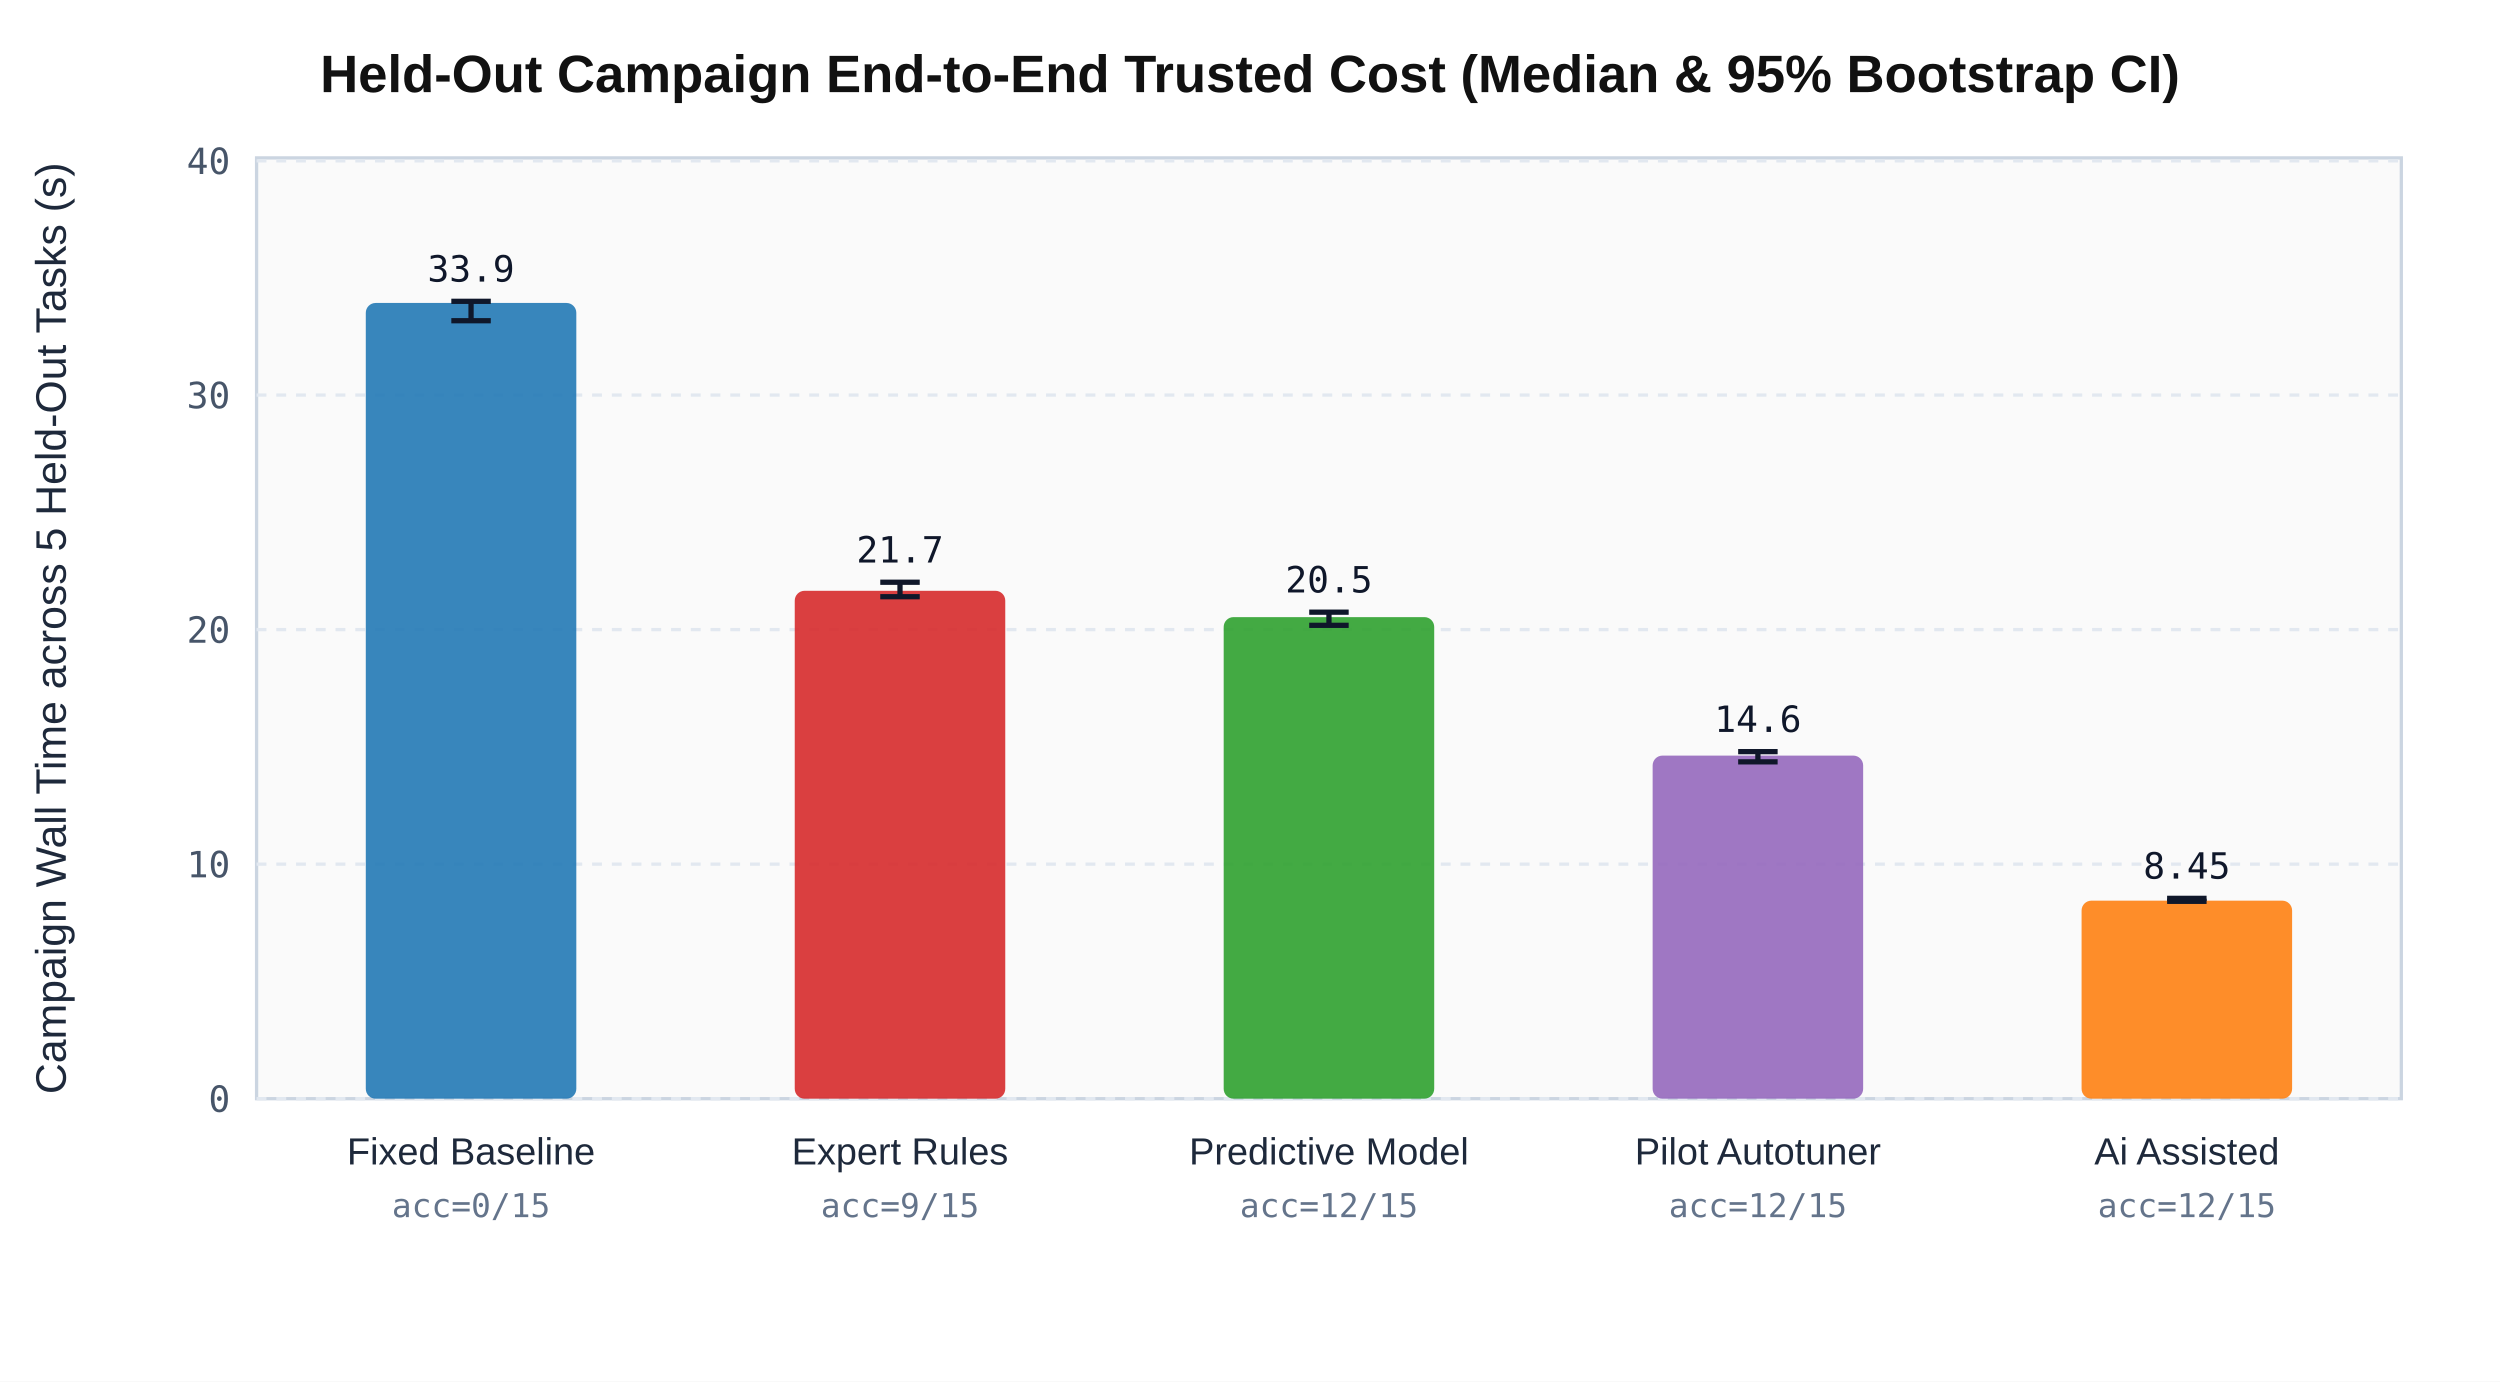
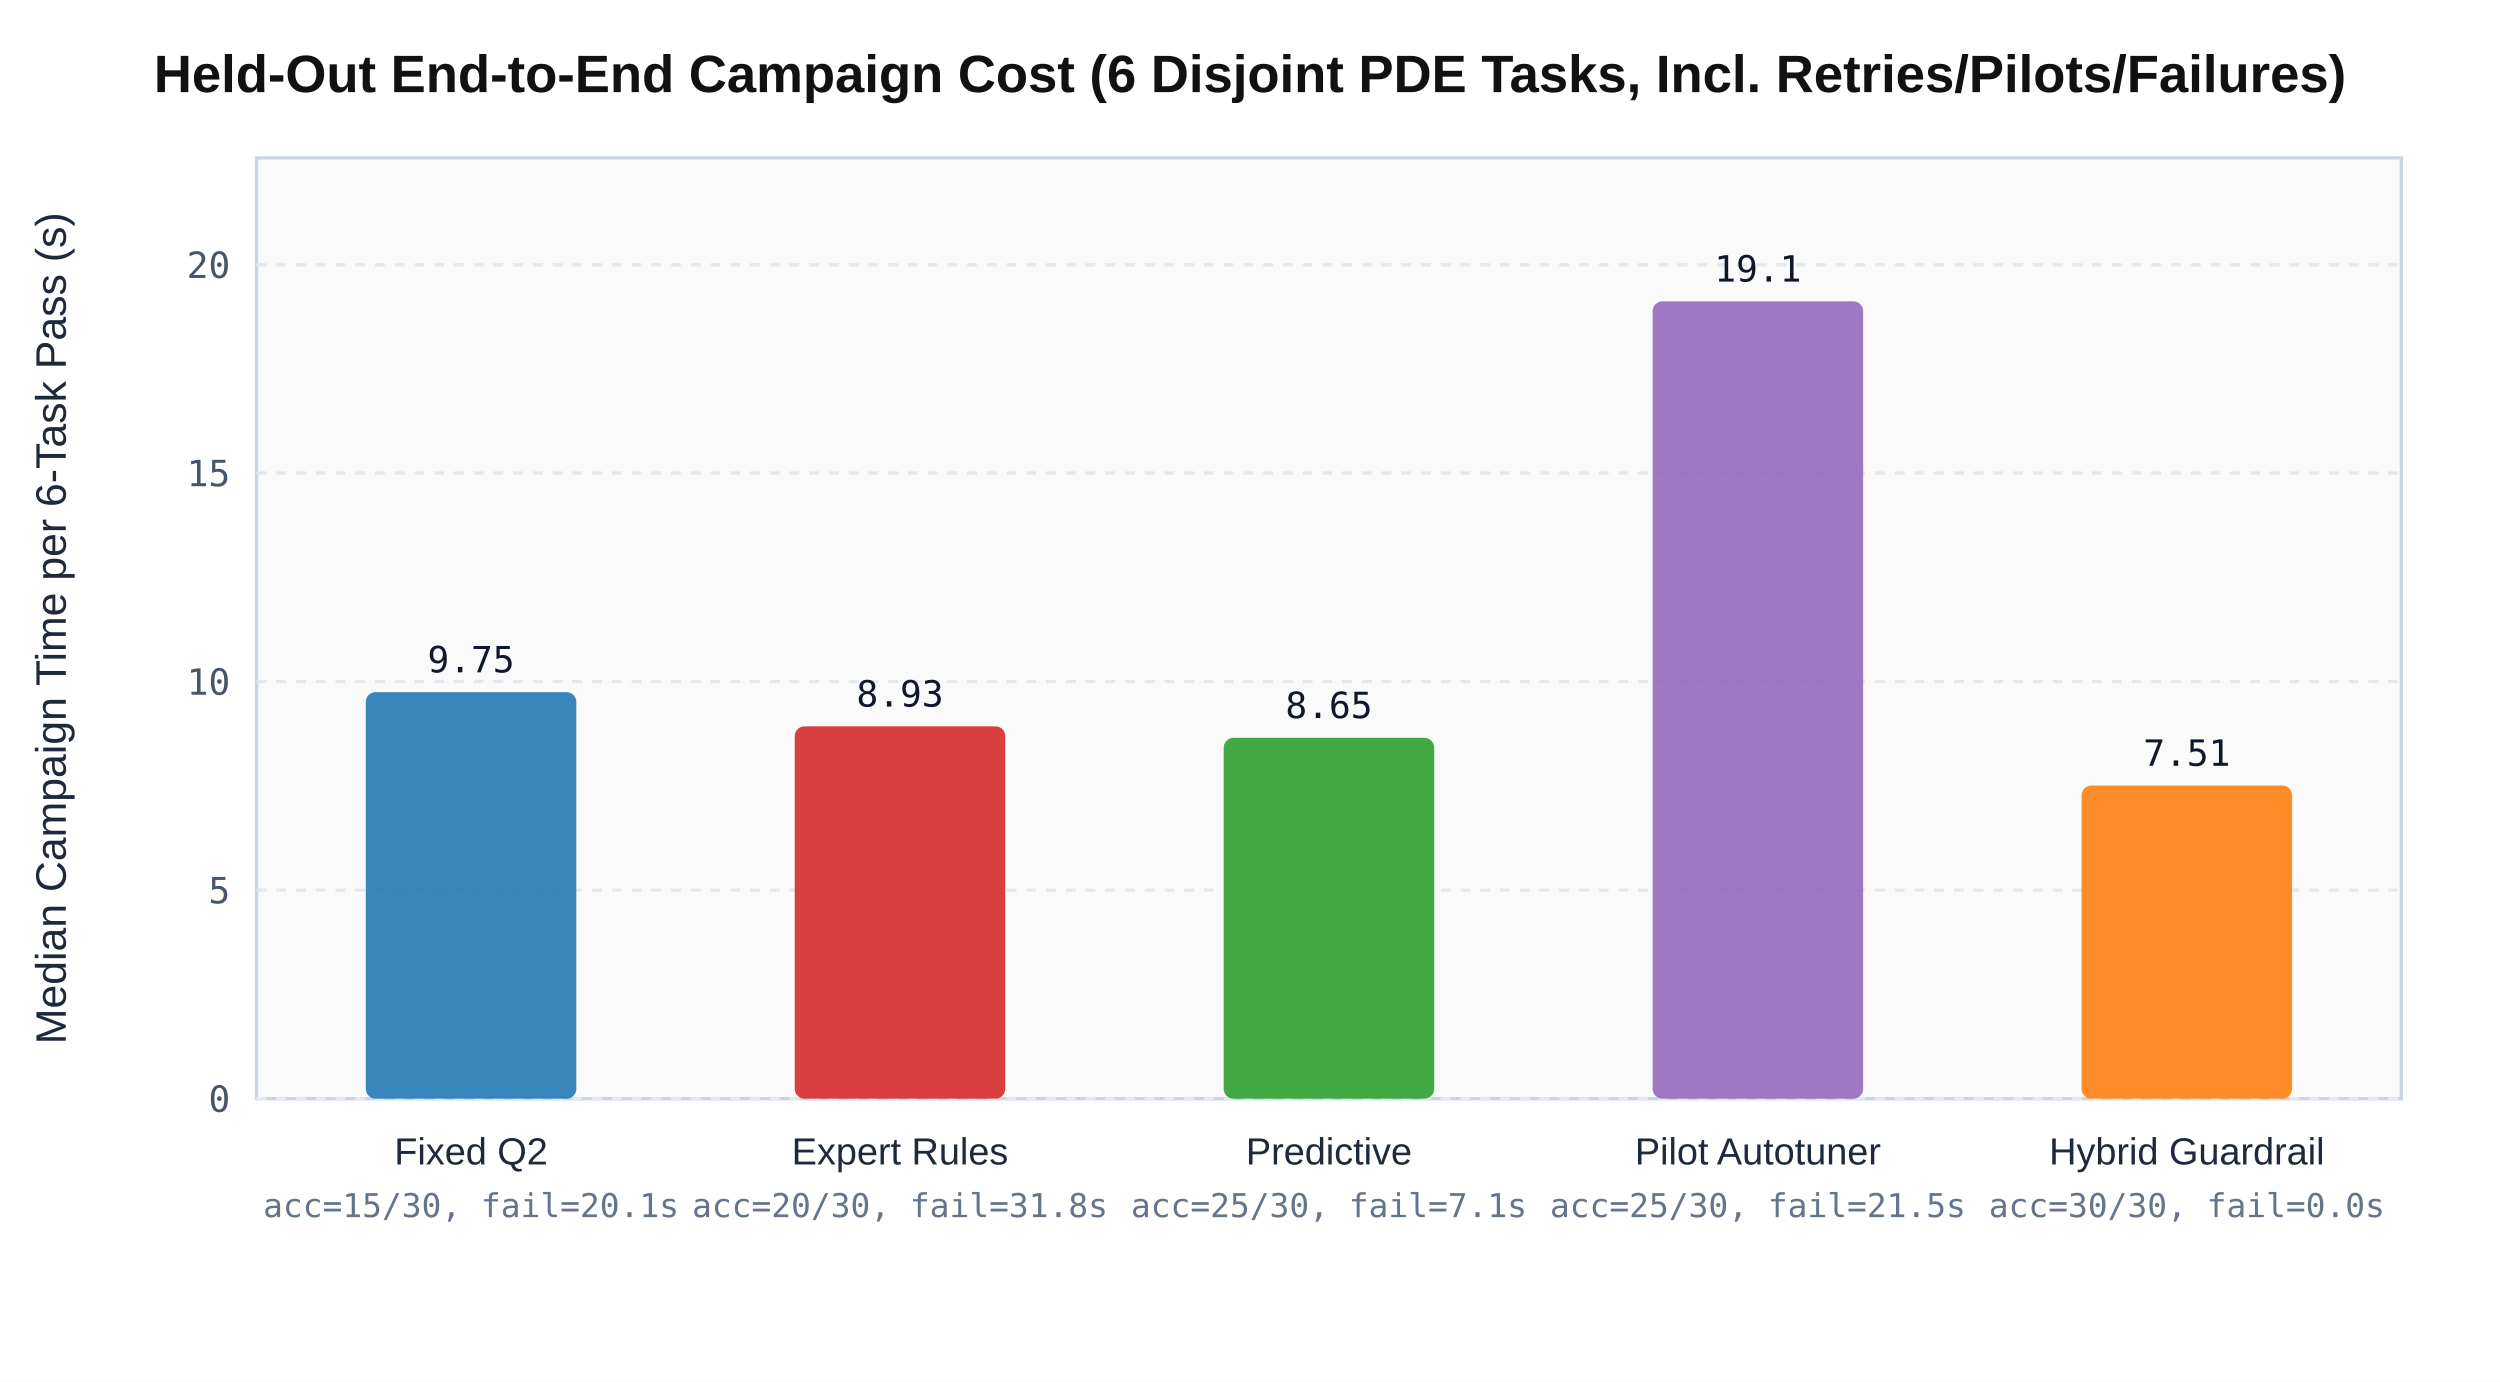
<svg xmlns="http://www.w3.org/2000/svg" width="760" height="420" viewBox="0 0 760 420">
  <rect width="100%" height="100%" fill="#ffffff" />
-   <text x="380.0" y="28" text-anchor="middle" font-family="system-ui,Segoe UI,Arial" font-size="16" font-weight="600" fill="#111">Held-Out Campaign End-to-End Trusted Cost (Median &amp; 95% Bootstrap CI)</text>
+   <text x="380.0" y="28" text-anchor="middle" font-family="system-ui,Segoe UI,Arial" font-size="16" font-weight="600" fill="#111">Held-Out End-to-End Campaign Cost (6 Disjoint PDE Tasks, Incl. Retries/Pilots/Failures)</text>
  <rect x="78" y="48" width="652" height="286" fill="#fafafa" stroke="#cbd5e1" />
  <line x1="78" y1="334.0" x2="730" y2="334.0" stroke="#e2e8f0" stroke-dasharray="3,3" />
  <text x="70" y="338.0" text-anchor="end" font-family="monospace" font-size="11" fill="#475569">0</text>
-   <line x1="78" y1="262.7" x2="730" y2="262.7" stroke="#e2e8f0" stroke-dasharray="3,3" />
-   <text x="70" y="266.7" text-anchor="end" font-family="monospace" font-size="11" fill="#475569">10</text>
-   <line x1="78" y1="191.4" x2="730" y2="191.4" stroke="#e2e8f0" stroke-dasharray="3,3" />
-   <text x="70" y="195.4" text-anchor="end" font-family="monospace" font-size="11" fill="#475569">20</text>
-   <line x1="78" y1="120.1" x2="730" y2="120.1" stroke="#e2e8f0" stroke-dasharray="3,3" />
-   <text x="70" y="124.1" text-anchor="end" font-family="monospace" font-size="11" fill="#475569">30</text>
-   <line x1="78" y1="48.9" x2="730" y2="48.9" stroke="#e2e8f0" stroke-dasharray="3,3" />
-   <text x="70" y="52.9" text-anchor="end" font-family="monospace" font-size="11" fill="#475569">40</text>
-   <text x="20" y="191.0" transform="rotate(-90 20 191.0)" text-anchor="middle" font-family="system-ui,Segoe UI,Arial" font-size="13" fill="#1e293b">Campaign Wall Time across 5 Held-Out Tasks (s)</text>
-   <rect x="111.2" y="92.1" width="64.0" height="241.9" fill="#1f77b4" fill-opacity="0.88" rx="3" />
-   <line x1="143.2" y1="97.5" x2="143.2" y2="91.6" stroke="#0f172a" stroke-width="1.6" />
-   <line x1="137.2" y1="97.5" x2="149.2" y2="97.5" stroke="#0f172a" stroke-width="1.6" />
-   <line x1="137.2" y1="91.6" x2="149.2" y2="91.6" stroke="#0f172a" stroke-width="1.6" />
-   <text x="143.2" y="85.6" text-anchor="middle" font-family="monospace" font-size="11" fill="#0f172a">33.9</text>
-   <text x="143.2" y="354" text-anchor="middle" font-family="system-ui,Segoe UI,Arial" font-size="11.5" fill="#1e293b">Fixed Baseline</text>
-   <text x="143.2" y="370" text-anchor="middle" font-family="monospace" font-size="10" fill="#64748b">acc=0/15</text>
-   <rect x="241.6" y="179.6" width="64.0" height="154.4" fill="#d62728" fill-opacity="0.88" rx="3" />
-   <line x1="273.6" y1="181.4" x2="273.6" y2="177.0" stroke="#0f172a" stroke-width="1.6" />
-   <line x1="267.6" y1="181.4" x2="279.6" y2="181.4" stroke="#0f172a" stroke-width="1.6" />
-   <line x1="267.6" y1="177.0" x2="279.6" y2="177.0" stroke="#0f172a" stroke-width="1.6" />
-   <text x="273.6" y="171.0" text-anchor="middle" font-family="monospace" font-size="11" fill="#0f172a">21.7</text>
+   <line x1="78" y1="270.6" x2="730" y2="270.6" stroke="#e2e8f0" stroke-dasharray="3,3" />
+   <text x="70" y="274.6" text-anchor="end" font-family="monospace" font-size="11" fill="#475569">5</text>
+   <line x1="78" y1="207.2" x2="730" y2="207.2" stroke="#e2e8f0" stroke-dasharray="3,3" />
+   <text x="70" y="211.2" text-anchor="end" font-family="monospace" font-size="11" fill="#475569">10</text>
+   <line x1="78" y1="143.8" x2="730" y2="143.8" stroke="#e2e8f0" stroke-dasharray="3,3" />
+   <text x="70" y="147.8" text-anchor="end" font-family="monospace" font-size="11" fill="#475569">15</text>
+   <line x1="78" y1="80.5" x2="730" y2="80.5" stroke="#e2e8f0" stroke-dasharray="3,3" />
+   <text x="70" y="84.5" text-anchor="end" font-family="monospace" font-size="11" fill="#475569">20</text>
+   <text x="20" y="191.0" transform="rotate(-90 20 191.0)" text-anchor="middle" font-family="system-ui,Segoe UI,Arial" font-size="13" fill="#1e293b">Median Campaign Time per 6-Task Pass (s)</text>
+   <rect x="111.2" y="210.4" width="64.0" height="123.6" fill="#1f77b4" fill-opacity="0.88" rx="3" />
+   <text x="143.2" y="204.4" text-anchor="middle" font-family="monospace" font-size="11" fill="#0f172a">9.75</text>
+   <text x="143.2" y="354" text-anchor="middle" font-family="system-ui,Segoe UI,Arial" font-size="11.5" fill="#1e293b">Fixed Q2</text>
+   <text x="143.2" y="370" text-anchor="middle" font-family="monospace" font-size="10" fill="#64748b">acc=15/30, fail=20.1s</text>
+   <rect x="241.6" y="220.8" width="64.0" height="113.2" fill="#d62728" fill-opacity="0.88" rx="3" />
+   <text x="273.6" y="214.8" text-anchor="middle" font-family="monospace" font-size="11" fill="#0f172a">8.93</text>
  <text x="273.6" y="354" text-anchor="middle" font-family="system-ui,Segoe UI,Arial" font-size="11.5" fill="#1e293b">Expert Rules</text>
-   <text x="273.6" y="370" text-anchor="middle" font-family="monospace" font-size="10" fill="#64748b">acc=9/15</text>
-   <rect x="372.0" y="187.6" width="64.0" height="146.4" fill="#2ca02c" fill-opacity="0.88" rx="3" />
-   <line x1="404.0" y1="190.1" x2="404.0" y2="186.1" stroke="#0f172a" stroke-width="1.6" />
-   <line x1="398.0" y1="190.1" x2="410.0" y2="190.1" stroke="#0f172a" stroke-width="1.6" />
-   <line x1="398.0" y1="186.1" x2="410.0" y2="186.1" stroke="#0f172a" stroke-width="1.6" />
-   <text x="404.0" y="180.1" text-anchor="middle" font-family="monospace" font-size="11" fill="#0f172a">20.5</text>
-   <text x="404.0" y="354" text-anchor="middle" font-family="system-ui,Segoe UI,Arial" font-size="11.5" fill="#1e293b">Predictive Model</text>
-   <text x="404.0" y="370" text-anchor="middle" font-family="monospace" font-size="10" fill="#64748b">acc=12/15</text>
-   <rect x="502.4" y="229.7" width="64.0" height="104.3" fill="#9467bd" fill-opacity="0.88" rx="3" />
-   <line x1="534.4" y1="231.6" x2="534.4" y2="228.5" stroke="#0f172a" stroke-width="1.6" />
-   <line x1="528.4" y1="231.6" x2="540.4" y2="231.6" stroke="#0f172a" stroke-width="1.6" />
-   <line x1="528.4" y1="228.5" x2="540.4" y2="228.5" stroke="#0f172a" stroke-width="1.6" />
-   <text x="534.4" y="222.5" text-anchor="middle" font-family="monospace" font-size="11" fill="#0f172a">14.6</text>
+   <text x="273.6" y="370" text-anchor="middle" font-family="monospace" font-size="10" fill="#64748b">acc=20/30, fail=31.8s</text>
+   <rect x="372.0" y="224.3" width="64.0" height="109.7" fill="#2ca02c" fill-opacity="0.88" rx="3" />
+   <text x="404.0" y="218.3" text-anchor="middle" font-family="monospace" font-size="11" fill="#0f172a">8.65</text>
+   <text x="404.0" y="354" text-anchor="middle" font-family="system-ui,Segoe UI,Arial" font-size="11.5" fill="#1e293b">Predictive</text>
+   <text x="404.0" y="370" text-anchor="middle" font-family="monospace" font-size="10" fill="#64748b">acc=25/30, fail=7.1s</text>
+   <rect x="502.4" y="91.6" width="64.0" height="242.4" fill="#9467bd" fill-opacity="0.88" rx="3" />
+   <text x="534.4" y="85.6" text-anchor="middle" font-family="monospace" font-size="11" fill="#0f172a">19.1</text>
  <text x="534.4" y="354" text-anchor="middle" font-family="system-ui,Segoe UI,Arial" font-size="11.5" fill="#1e293b">Pilot Autotuner</text>
-   <text x="534.4" y="370" text-anchor="middle" font-family="monospace" font-size="10" fill="#64748b">acc=12/15</text>
-   <rect x="632.8" y="273.8" width="64.0" height="60.2" fill="#ff7f0e" fill-opacity="0.88" rx="3" />
-   <line x1="664.8" y1="274.0" x2="664.8" y2="273.1" stroke="#0f172a" stroke-width="1.6" />
-   <line x1="658.8" y1="274.0" x2="670.8" y2="274.0" stroke="#0f172a" stroke-width="1.6" />
-   <line x1="658.8" y1="273.1" x2="670.8" y2="273.1" stroke="#0f172a" stroke-width="1.6" />
-   <text x="664.8" y="267.1" text-anchor="middle" font-family="monospace" font-size="11" fill="#0f172a">8.45</text>
-   <text x="664.8" y="354" text-anchor="middle" font-family="system-ui,Segoe UI,Arial" font-size="11.5" fill="#1e293b">Ai Assisted</text>
-   <text x="664.8" y="370" text-anchor="middle" font-family="monospace" font-size="10" fill="#64748b">acc=12/15</text>
+   <text x="534.4" y="370" text-anchor="middle" font-family="monospace" font-size="10" fill="#64748b">acc=25/30, fail=21.5s</text>
+   <rect x="632.8" y="238.8" width="64.0" height="95.2" fill="#ff7f0e" fill-opacity="0.88" rx="3" />
+   <text x="664.8" y="232.8" text-anchor="middle" font-family="monospace" font-size="11" fill="#0f172a">7.51</text>
+   <text x="664.8" y="354" text-anchor="middle" font-family="system-ui,Segoe UI,Arial" font-size="11.5" fill="#1e293b">Hybrid Guardrail</text>
+   <text x="664.8" y="370" text-anchor="middle" font-family="monospace" font-size="10" fill="#64748b">acc=30/30, fail=0.0s</text>
</svg>
